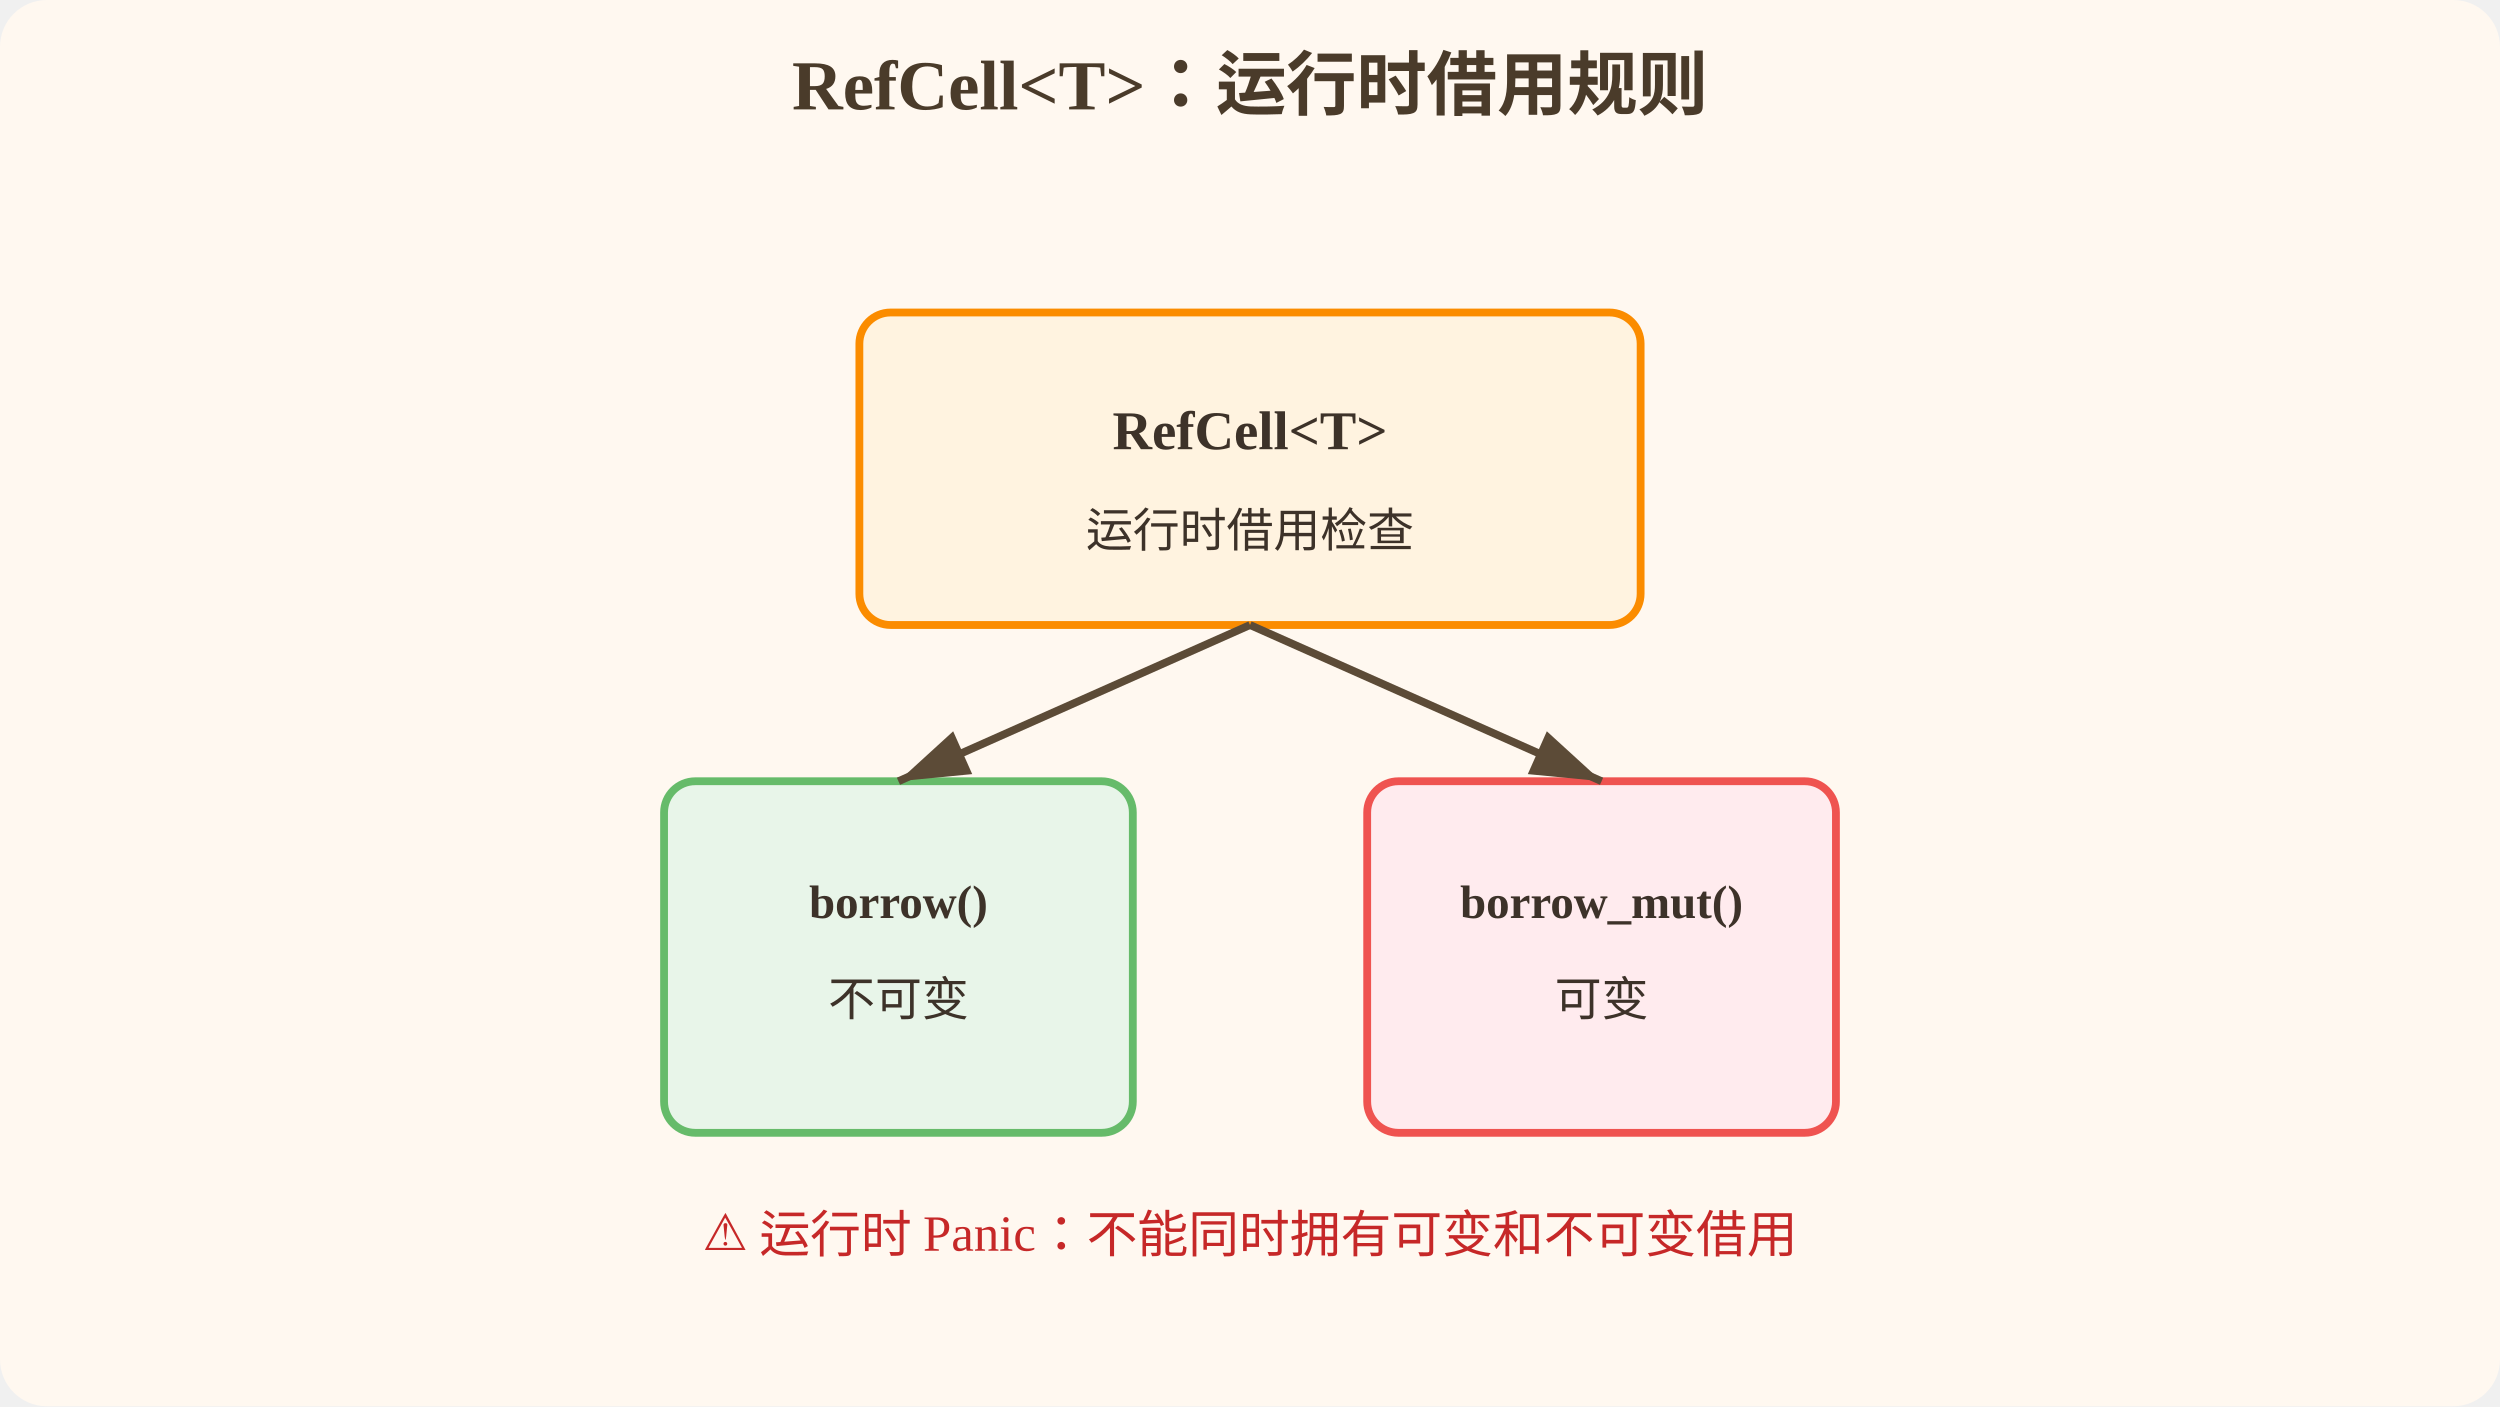
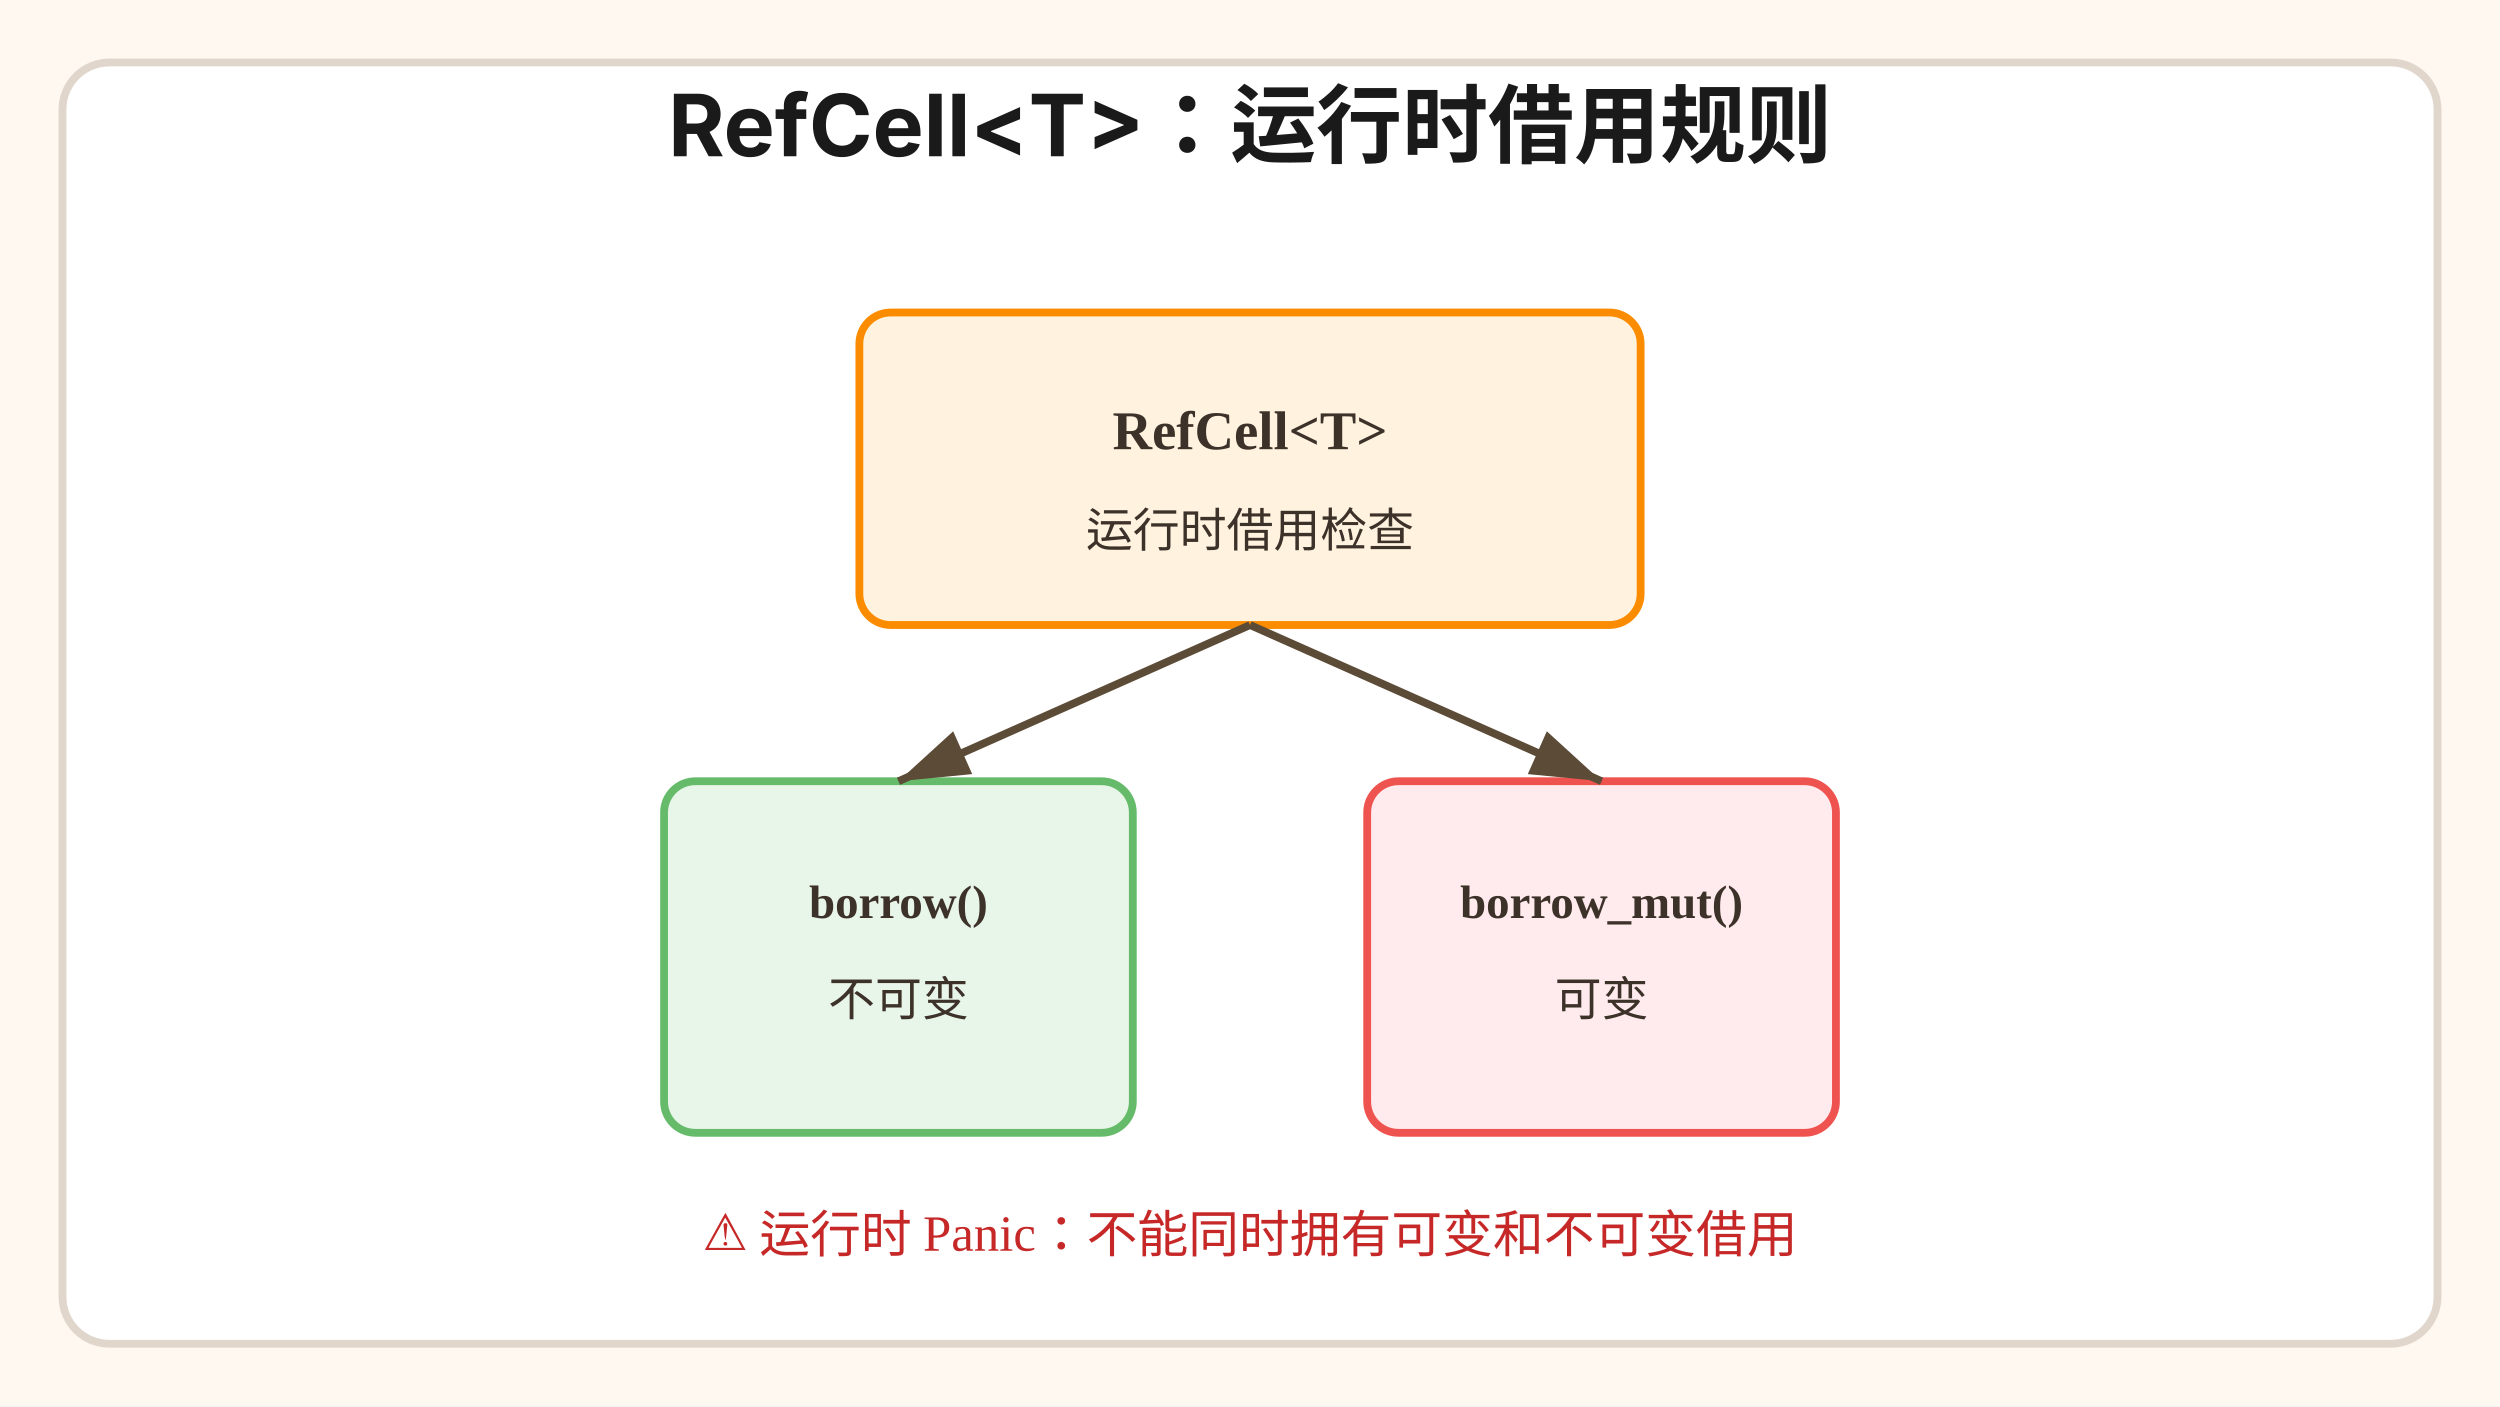
<svg xmlns="http://www.w3.org/2000/svg" width="640" height="360" viewBox="0 0 640 360">
-   <rect width="100%" height="100%" fill="#fff8f0" rx="12" />
-   <text x="320" y="28" text-anchor="middle" font-size="18" font-weight="bold" fill="#4a3b2a">RefCell&lt;T&gt;：运行时借用规则</text>
  <defs>
+     <style>
+       .bg { fill: #fff8f0; }
+       .card { fill: #ffffff; stroke: #e0d6cc; stroke-width: 2; }
+       .title { font: bold 22px system-ui, -apple-system, sans-serif; fill: #1a1a1a; }
+       .text { font: 15px system-ui, -apple-system, sans-serif; fill: #2a2a2a; }
+       .code { font: 14px "SF Mono", Menlo, monospace; fill: #3a2a1a; }
+       .label { font: 13px system-ui, -apple-system, sans-serif; fill: #5a5a5a; }
+       .arrow { stroke: #7a6a5a; stroke-width: 2; fill: none; marker-end: url(#arrowhead); }
+       .highlight { fill: #ffeacc; stroke: #ffaa55; stroke-width: 2; }
+       .box { fill: #e8f4ff; stroke: #3399ff; stroke-width: 2; }
+       .box2 { fill: #f0ffe8; stroke: #66bb33; stroke-width: 2; }
+       .box3 { fill: #fff0f5; stroke: #dd5599; stroke-width: 2; }
+     </style>
+     <marker id="arrowhead" markerWidth="10" markerHeight="7" refX="9" refY="3.5" orient="auto">
+       <polygon points="0 0, 10 3.5, 0 7" fill="#7a6a5a" />
+     </marker>
    <marker id="arrow" markerWidth="10" markerHeight="10" refX="9" refY="3" orient="auto" markerUnits="strokeWidth">
      <path d="M0,0 L0,6 L9,3 z" fill="#5c4b37" />
    </marker>
  </defs>
+   <rect width="640" height="360" class="bg" />
+   <rect x="16" y="16" width="608" height="328" rx="12" class="card" />
+   <text x="320" y="40" text-anchor="middle" class="title">RefCell&lt;T&gt;：运行时借用规则</text>
  <rect x="220" y="80" width="200" height="80" fill="#fff3e0" stroke="#fb8c00" stroke-width="2" rx="8" />
  <text x="320" y="115" font-size="14" font-weight="bold" fill="#3d3229" text-anchor="middle">RefCell&lt;T&gt;</text>
  <text x="320" y="140" font-size="12" font-weight="normal" fill="#3d3229" text-anchor="middle">运行时借用检查</text>
  <rect x="170" y="200" width="120" height="90" fill="#e8f5e9" stroke="#66bb6a" stroke-width="2" rx="8" />
  <text x="230" y="235" font-size="12" font-weight="bold" fill="#3d3229" text-anchor="middle">borrow()</text>
  <text x="230" y="260" font-size="12" font-weight="normal" fill="#3d3229" text-anchor="middle">不可变</text>
  <rect x="350" y="200" width="120" height="90" fill="#ffebee" stroke="#ef5350" stroke-width="2" rx="8" />
  <text x="410" y="235" font-size="12" font-weight="bold" fill="#3d3229" text-anchor="middle">borrow_mut()</text>
  <text x="410" y="260" font-size="12" font-weight="normal" fill="#3d3229" text-anchor="middle">可变</text>
  <line x1="320" y1="160" x2="230" y2="200" stroke="#5c4b37" stroke-width="2" marker-end="url(#arrow)" />
  <line x1="320" y1="160" x2="410" y2="200" stroke="#5c4b37" stroke-width="2" marker-end="url(#arrow)" />
  <text x="320" y="320" font-size="13" font-weight="normal" fill="#c62828" text-anchor="middle">⚠️ 运行时 Panic：不能同时拥有可变和不可变借用</text>
</svg>
